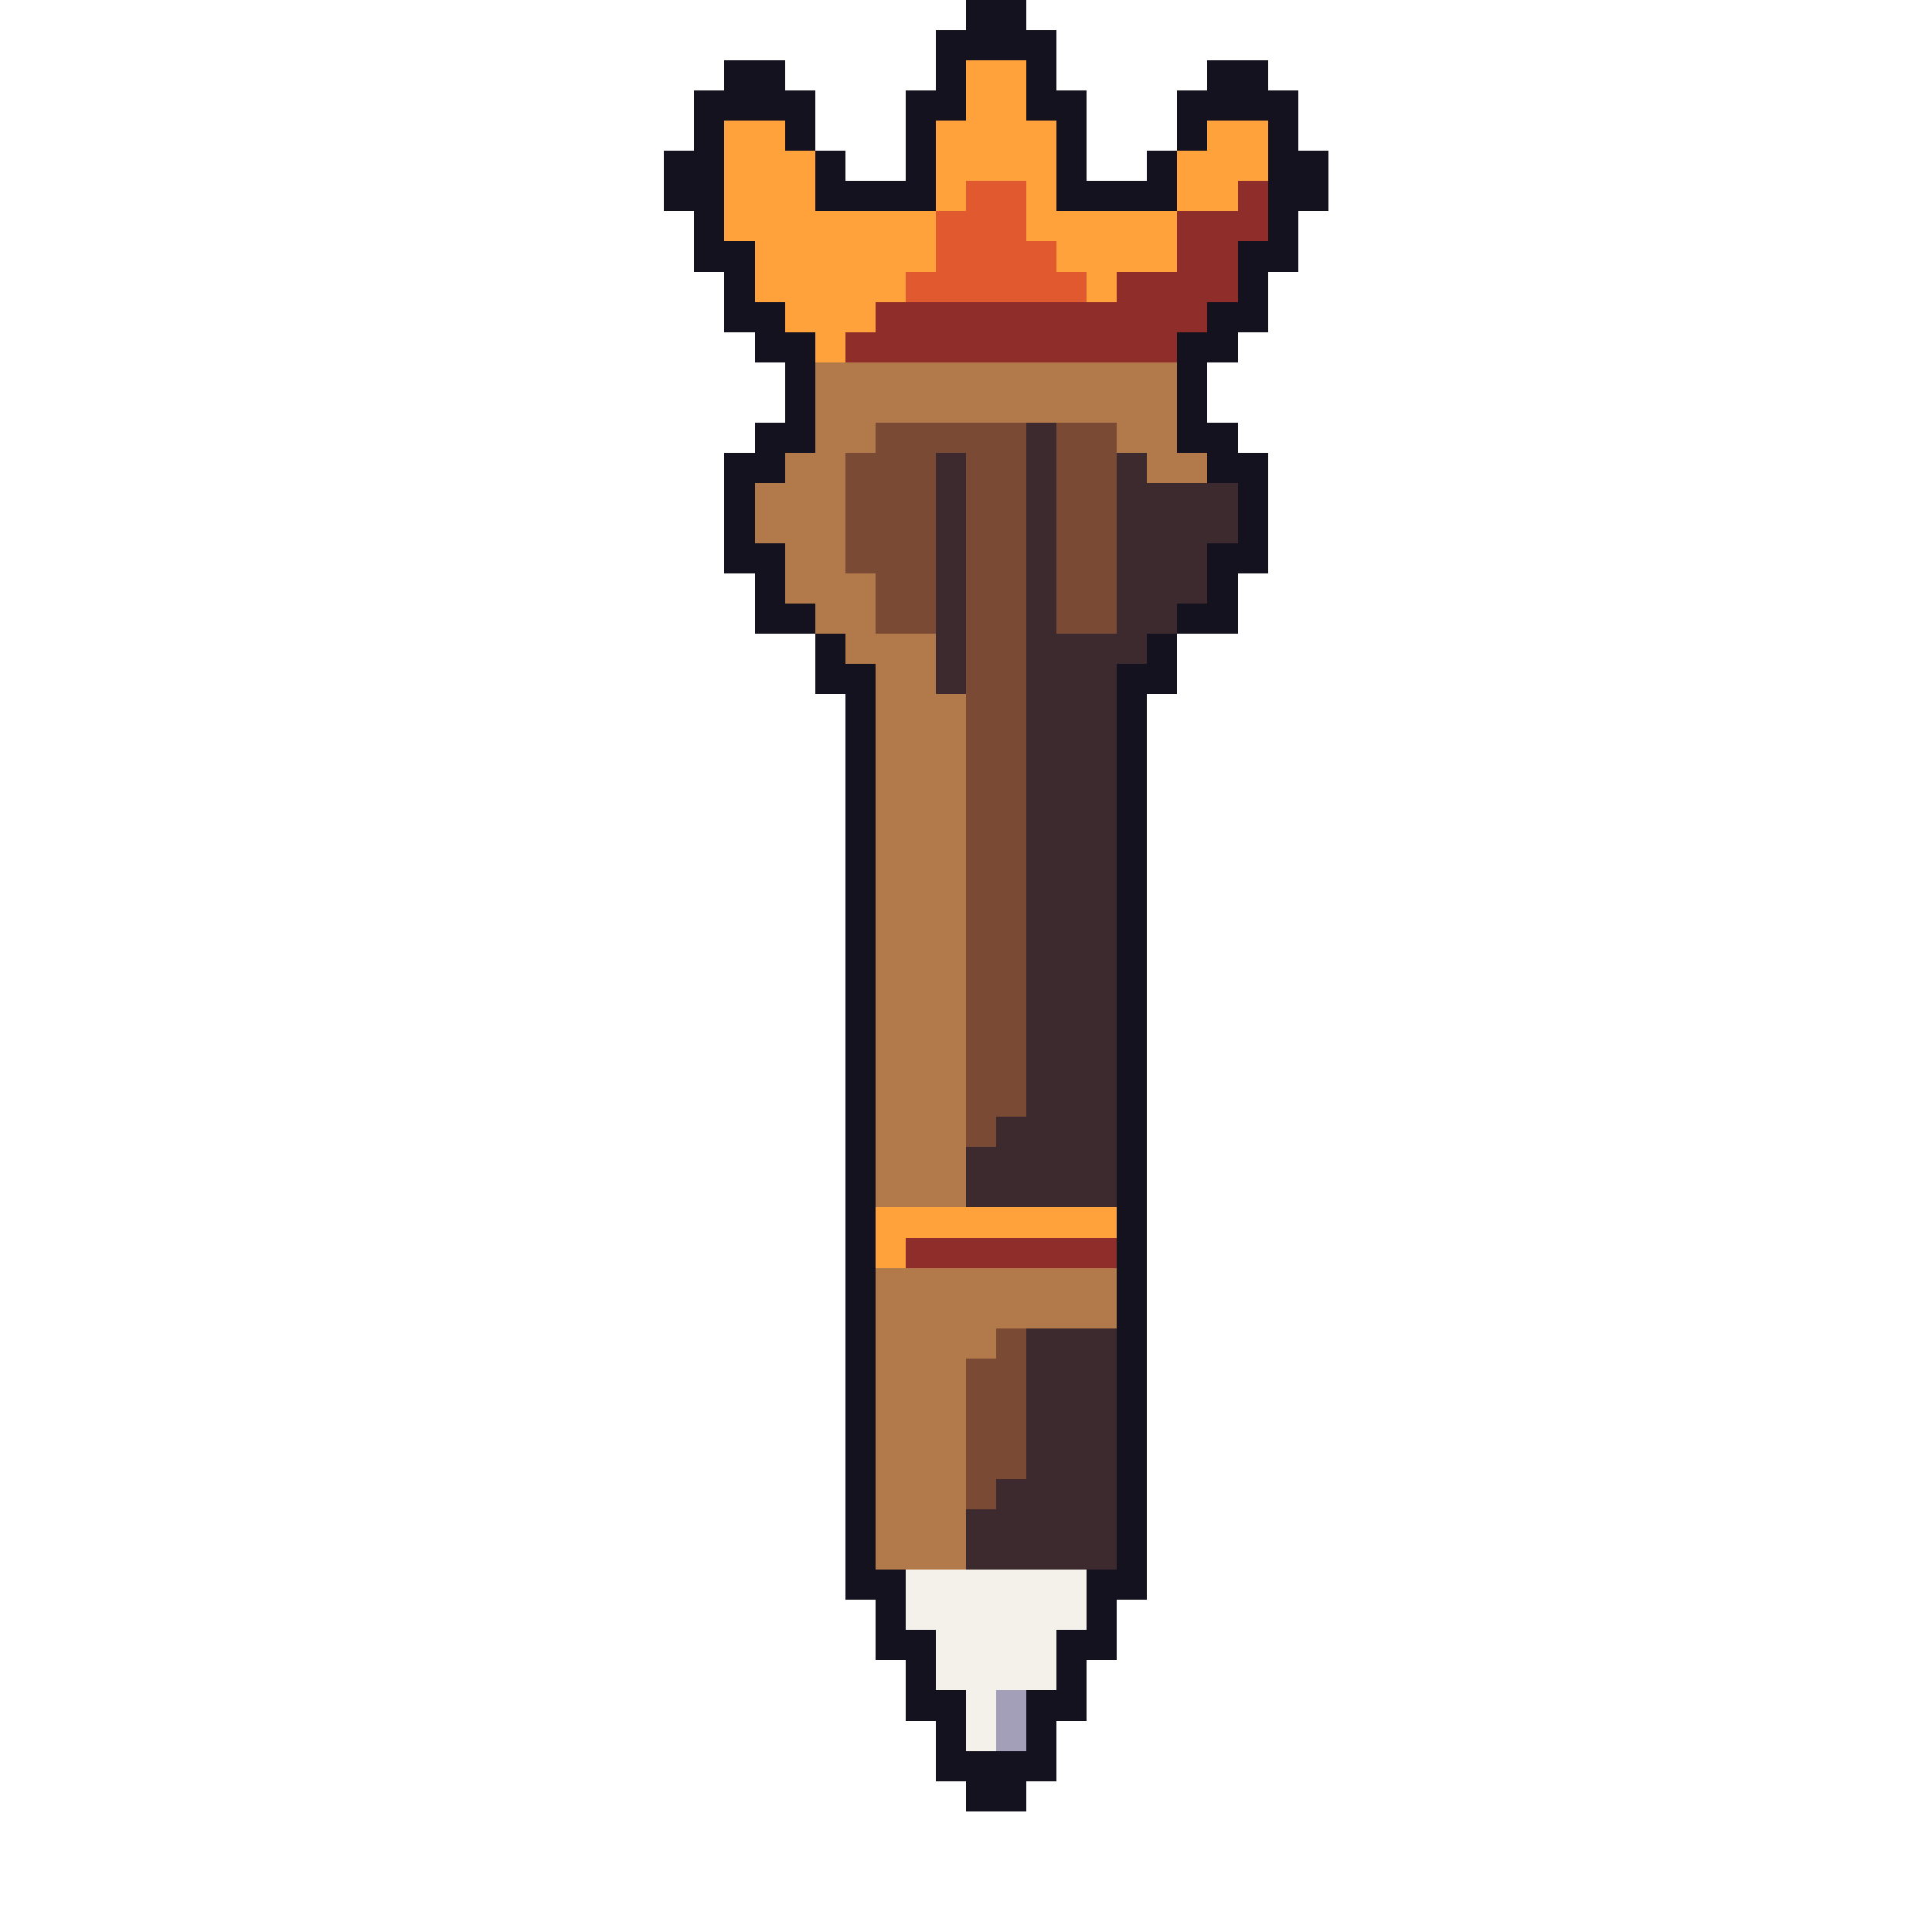
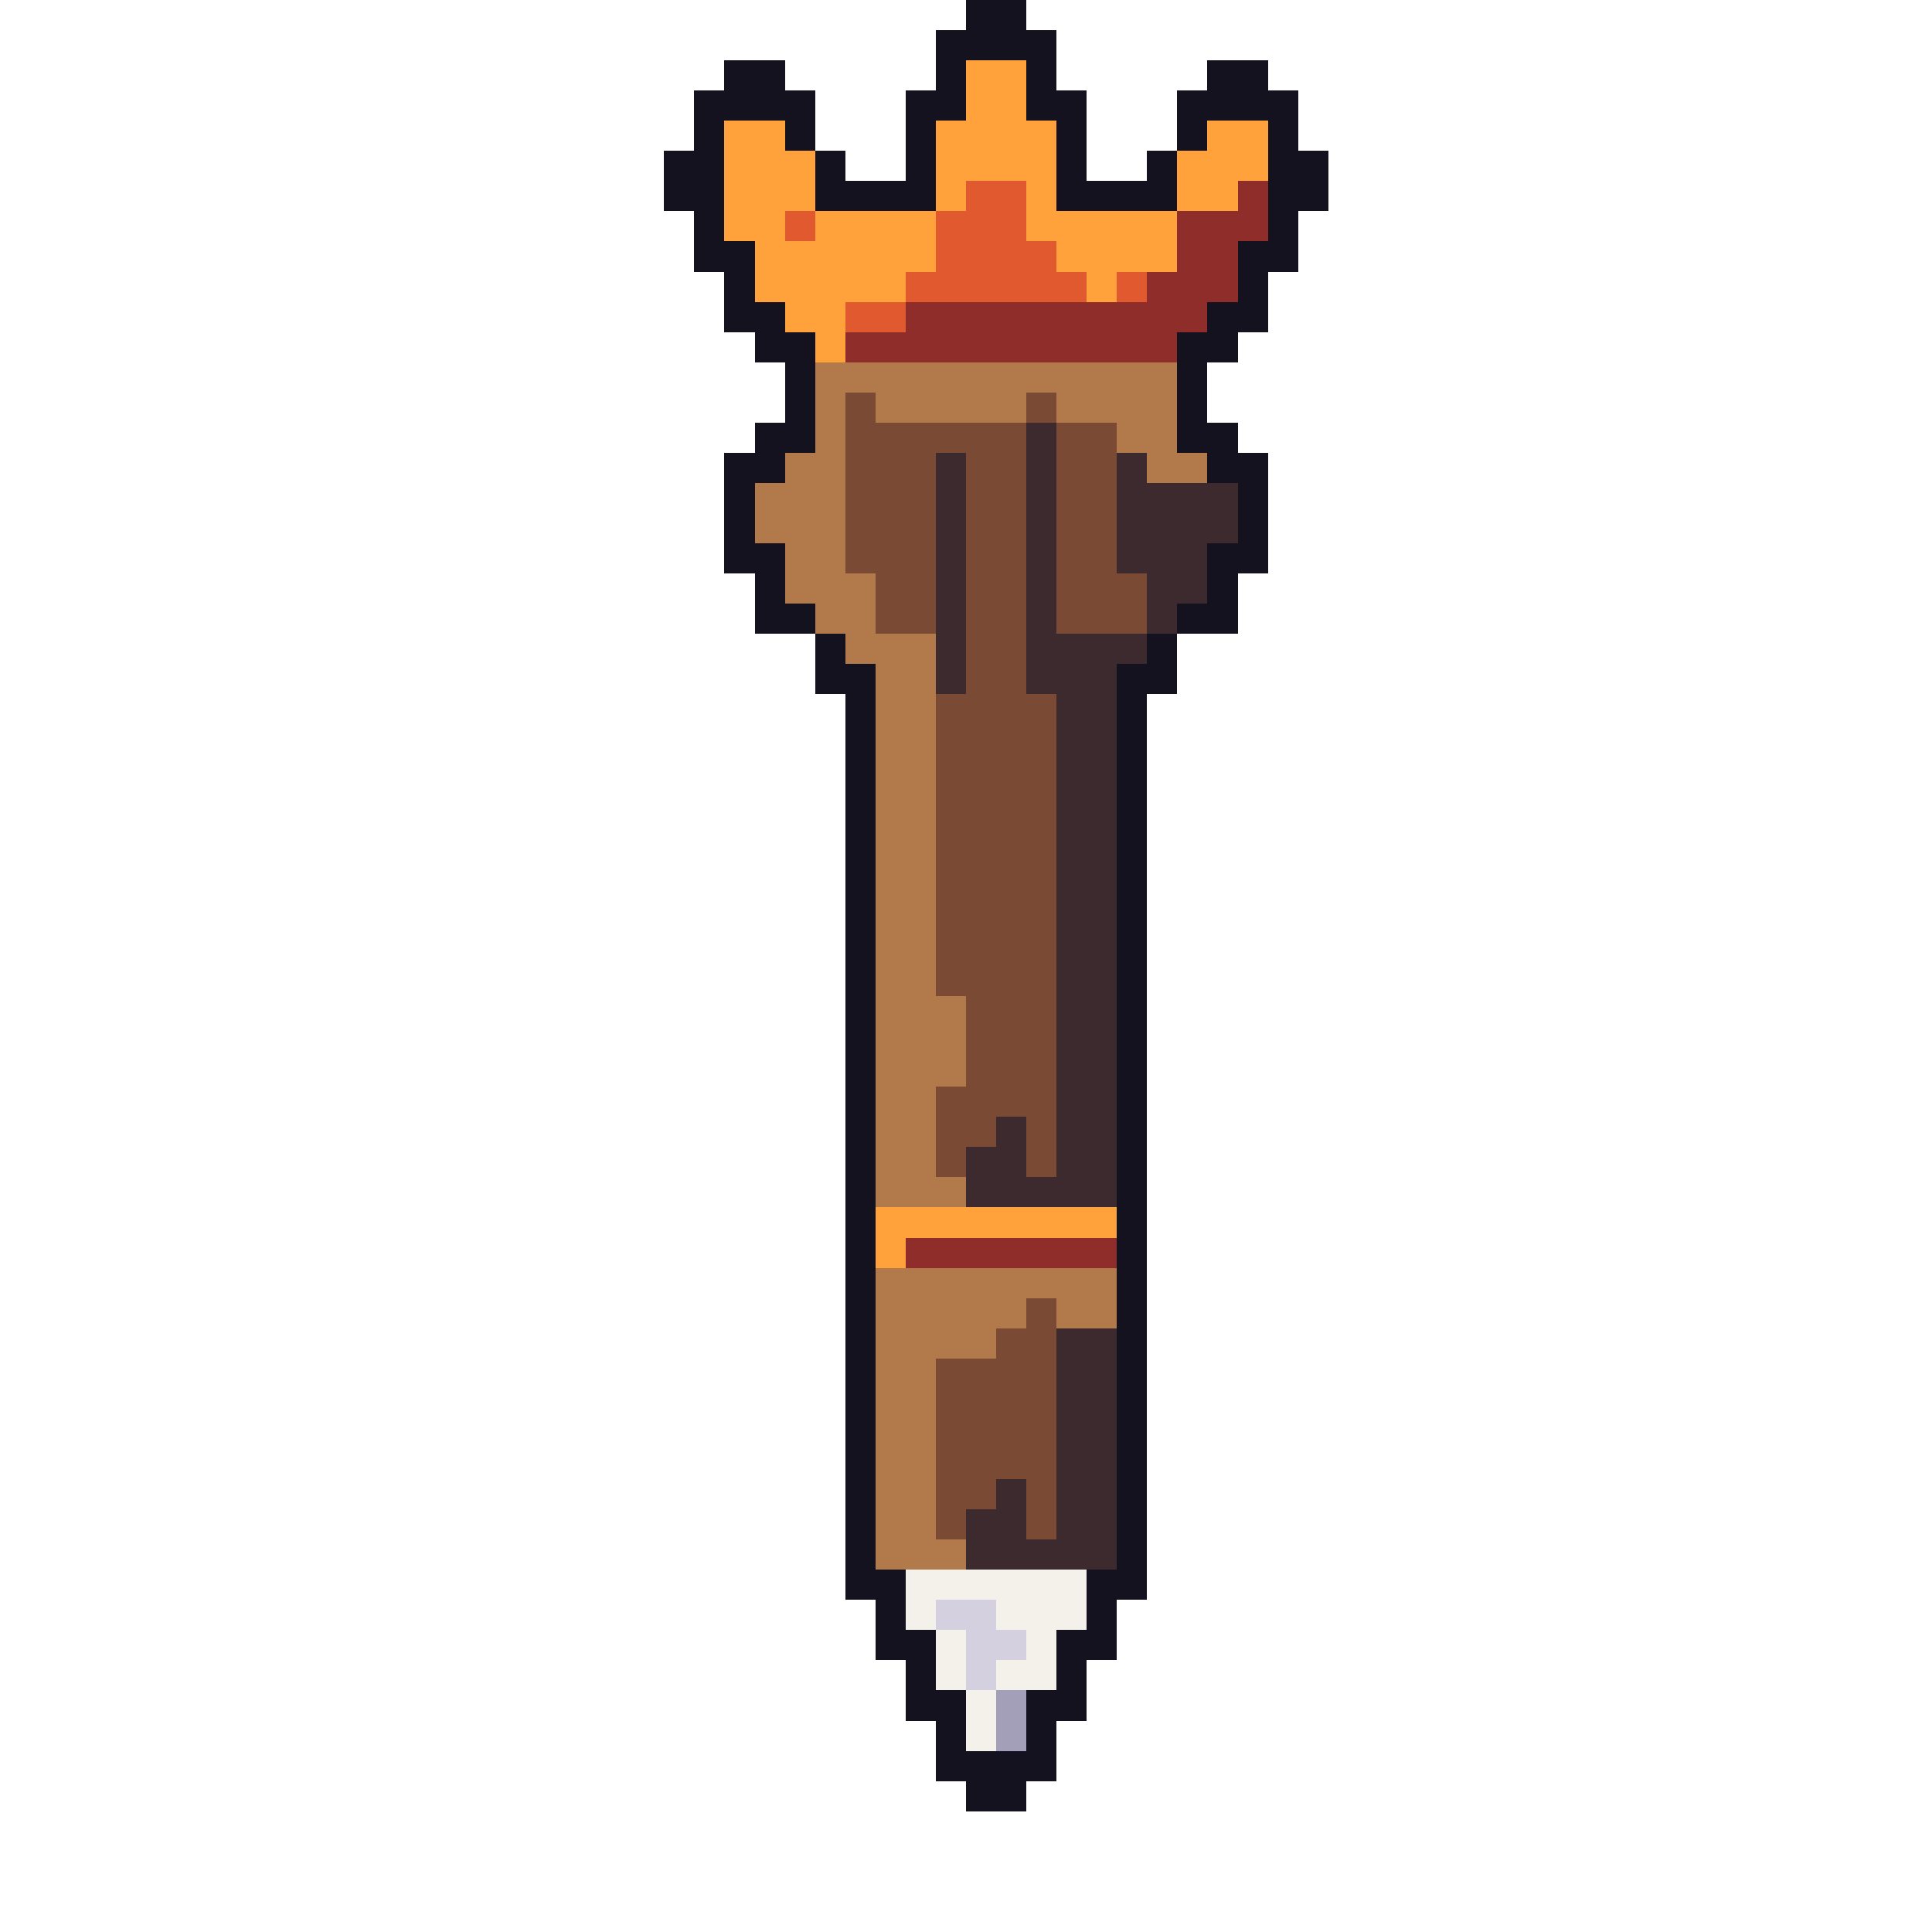
<svg xmlns="http://www.w3.org/2000/svg" width="64" height="64" viewBox="0 0 64 64" shape-rendering="crispEdges">
  <rect x="32" y="0" width="2" height="1" fill="#14121f" />
  <rect x="31" y="1" width="4" height="1" fill="#14121f" />
  <rect x="24" y="2" width="2" height="1" fill="#14121f" />
  <rect x="31" y="2" width="1" height="1" fill="#14121f" />
  <rect x="32" y="2" width="2" height="1" fill="#ffa23c" />
  <rect x="34" y="2" width="1" height="1" fill="#14121f" />
  <rect x="40" y="2" width="2" height="1" fill="#14121f" />
  <rect x="23" y="3" width="4" height="1" fill="#14121f" />
  <rect x="30" y="3" width="2" height="1" fill="#14121f" />
  <rect x="32" y="3" width="2" height="1" fill="#ffa23c" />
  <rect x="34" y="3" width="2" height="1" fill="#14121f" />
  <rect x="39" y="3" width="4" height="1" fill="#14121f" />
  <rect x="23" y="4" width="1" height="1" fill="#14121f" />
  <rect x="24" y="4" width="2" height="1" fill="#ffa23c" />
  <rect x="26" y="4" width="1" height="1" fill="#14121f" />
  <rect x="30" y="4" width="1" height="1" fill="#14121f" />
  <rect x="31" y="4" width="4" height="1" fill="#ffa23c" />
  <rect x="35" y="4" width="1" height="1" fill="#14121f" />
  <rect x="39" y="4" width="1" height="1" fill="#14121f" />
  <rect x="40" y="4" width="2" height="1" fill="#ffa23c" />
  <rect x="42" y="4" width="1" height="1" fill="#14121f" />
  <rect x="22" y="5" width="2" height="1" fill="#14121f" />
  <rect x="24" y="5" width="3" height="1" fill="#ffa23c" />
  <rect x="27" y="5" width="1" height="1" fill="#14121f" />
  <rect x="30" y="5" width="1" height="1" fill="#14121f" />
  <rect x="31" y="5" width="4" height="1" fill="#ffa23c" />
  <rect x="35" y="5" width="1" height="1" fill="#14121f" />
  <rect x="38" y="5" width="1" height="1" fill="#14121f" />
  <rect x="39" y="5" width="3" height="1" fill="#ffa23c" />
  <rect x="42" y="5" width="2" height="1" fill="#14121f" />
  <rect x="22" y="6" width="2" height="1" fill="#14121f" />
  <rect x="24" y="6" width="3" height="1" fill="#ffa23c" />
  <rect x="27" y="6" width="4" height="1" fill="#14121f" />
  <rect x="31" y="6" width="1" height="1" fill="#ffa23c" />
  <rect x="32" y="6" width="2" height="1" fill="#e0592f" />
  <rect x="34" y="6" width="1" height="1" fill="#ffa23c" />
  <rect x="35" y="6" width="4" height="1" fill="#14121f" />
  <rect x="39" y="6" width="2" height="1" fill="#ffa23c" />
  <rect x="41" y="6" width="1" height="1" fill="#8f2d2a" />
  <rect x="42" y="6" width="2" height="1" fill="#14121f" />
  <rect x="23" y="7" width="1" height="1" fill="#14121f" />
-   <rect x="24" y="7" width="7" height="1" fill="#ffa23c" />
+   <rect x="24" y="7" width="2" height="1" fill="#ffa23c" />
+   <rect x="26" y="7" width="1" height="1" fill="#e0592f" />
+   <rect x="27" y="7" width="4" height="1" fill="#ffa23c" />
  <rect x="31" y="7" width="3" height="1" fill="#e0592f" />
  <rect x="34" y="7" width="5" height="1" fill="#ffa23c" />
  <rect x="39" y="7" width="3" height="1" fill="#8f2d2a" />
  <rect x="42" y="7" width="1" height="1" fill="#14121f" />
  <rect x="23" y="8" width="2" height="1" fill="#14121f" />
  <rect x="25" y="8" width="6" height="1" fill="#ffa23c" />
  <rect x="31" y="8" width="4" height="1" fill="#e0592f" />
  <rect x="35" y="8" width="4" height="1" fill="#ffa23c" />
  <rect x="39" y="8" width="2" height="1" fill="#8f2d2a" />
  <rect x="41" y="8" width="2" height="1" fill="#14121f" />
  <rect x="24" y="9" width="1" height="1" fill="#14121f" />
  <rect x="25" y="9" width="5" height="1" fill="#ffa23c" />
  <rect x="30" y="9" width="6" height="1" fill="#e0592f" />
  <rect x="36" y="9" width="1" height="1" fill="#ffa23c" />
-   <rect x="37" y="9" width="4" height="1" fill="#8f2d2a" />
+   <rect x="37" y="9" width="1" height="1" fill="#e0592f" />
+   <rect x="38" y="9" width="3" height="1" fill="#8f2d2a" />
  <rect x="41" y="9" width="1" height="1" fill="#14121f" />
  <rect x="24" y="10" width="2" height="1" fill="#14121f" />
-   <rect x="26" y="10" width="3" height="1" fill="#ffa23c" />
-   <rect x="29" y="10" width="11" height="1" fill="#8f2d2a" />
+   <rect x="26" y="10" width="2" height="1" fill="#ffa23c" />
+   <rect x="28" y="10" width="2" height="1" fill="#e0592f" />
+   <rect x="30" y="10" width="10" height="1" fill="#8f2d2a" />
  <rect x="40" y="10" width="2" height="1" fill="#14121f" />
  <rect x="25" y="11" width="2" height="1" fill="#14121f" />
  <rect x="27" y="11" width="1" height="1" fill="#ffa23c" />
  <rect x="28" y="11" width="11" height="1" fill="#8f2d2a" />
  <rect x="39" y="11" width="2" height="1" fill="#14121f" />
  <rect x="26" y="12" width="1" height="1" fill="#14121f" />
  <rect x="27" y="12" width="12" height="1" fill="#b27a4a" />
  <rect x="39" y="12" width="1" height="1" fill="#14121f" />
  <rect x="26" y="13" width="1" height="1" fill="#14121f" />
-   <rect x="27" y="13" width="12" height="1" fill="#b27a4a" />
+   <rect x="27" y="13" width="1" height="1" fill="#b27a4a" />
+   <rect x="28" y="13" width="1" height="1" fill="#7a4a35" />
+   <rect x="29" y="13" width="5" height="1" fill="#b27a4a" />
+   <rect x="34" y="13" width="1" height="1" fill="#7a4a35" />
+   <rect x="35" y="13" width="4" height="1" fill="#b27a4a" />
  <rect x="39" y="13" width="1" height="1" fill="#14121f" />
  <rect x="25" y="14" width="2" height="1" fill="#14121f" />
-   <rect x="27" y="14" width="2" height="1" fill="#b27a4a" />
-   <rect x="29" y="14" width="5" height="1" fill="#7a4a35" />
+   <rect x="27" y="14" width="1" height="1" fill="#b27a4a" />
+   <rect x="28" y="14" width="6" height="1" fill="#7a4a35" />
  <rect x="34" y="14" width="1" height="1" fill="#3d2a2e" />
  <rect x="35" y="14" width="2" height="1" fill="#7a4a35" />
  <rect x="37" y="14" width="2" height="1" fill="#b27a4a" />
  <rect x="39" y="14" width="2" height="1" fill="#14121f" />
  <rect x="24" y="15" width="2" height="1" fill="#14121f" />
  <rect x="26" y="15" width="2" height="1" fill="#b27a4a" />
  <rect x="28" y="15" width="3" height="1" fill="#7a4a35" />
  <rect x="31" y="15" width="1" height="1" fill="#3d2a2e" />
  <rect x="32" y="15" width="2" height="1" fill="#7a4a35" />
  <rect x="34" y="15" width="1" height="1" fill="#3d2a2e" />
  <rect x="35" y="15" width="2" height="1" fill="#7a4a35" />
  <rect x="37" y="15" width="1" height="1" fill="#3d2a2e" />
  <rect x="38" y="15" width="2" height="1" fill="#b27a4a" />
  <rect x="40" y="15" width="2" height="1" fill="#14121f" />
  <rect x="24" y="16" width="1" height="1" fill="#14121f" />
  <rect x="25" y="16" width="3" height="1" fill="#b27a4a" />
  <rect x="28" y="16" width="3" height="1" fill="#7a4a35" />
  <rect x="31" y="16" width="1" height="1" fill="#3d2a2e" />
  <rect x="32" y="16" width="2" height="1" fill="#7a4a35" />
  <rect x="34" y="16" width="1" height="1" fill="#3d2a2e" />
  <rect x="35" y="16" width="2" height="1" fill="#7a4a35" />
  <rect x="37" y="16" width="4" height="1" fill="#3d2a2e" />
  <rect x="41" y="16" width="1" height="1" fill="#14121f" />
  <rect x="24" y="17" width="1" height="1" fill="#14121f" />
  <rect x="25" y="17" width="3" height="1" fill="#b27a4a" />
  <rect x="28" y="17" width="3" height="1" fill="#7a4a35" />
  <rect x="31" y="17" width="1" height="1" fill="#3d2a2e" />
  <rect x="32" y="17" width="2" height="1" fill="#7a4a35" />
  <rect x="34" y="17" width="1" height="1" fill="#3d2a2e" />
  <rect x="35" y="17" width="2" height="1" fill="#7a4a35" />
  <rect x="37" y="17" width="4" height="1" fill="#3d2a2e" />
  <rect x="41" y="17" width="1" height="1" fill="#14121f" />
  <rect x="24" y="18" width="2" height="1" fill="#14121f" />
  <rect x="26" y="18" width="2" height="1" fill="#b27a4a" />
  <rect x="28" y="18" width="3" height="1" fill="#7a4a35" />
  <rect x="31" y="18" width="1" height="1" fill="#3d2a2e" />
  <rect x="32" y="18" width="2" height="1" fill="#7a4a35" />
  <rect x="34" y="18" width="1" height="1" fill="#3d2a2e" />
  <rect x="35" y="18" width="2" height="1" fill="#7a4a35" />
  <rect x="37" y="18" width="3" height="1" fill="#3d2a2e" />
  <rect x="40" y="18" width="2" height="1" fill="#14121f" />
  <rect x="25" y="19" width="1" height="1" fill="#14121f" />
  <rect x="26" y="19" width="3" height="1" fill="#b27a4a" />
  <rect x="29" y="19" width="2" height="1" fill="#7a4a35" />
  <rect x="31" y="19" width="1" height="1" fill="#3d2a2e" />
  <rect x="32" y="19" width="2" height="1" fill="#7a4a35" />
  <rect x="34" y="19" width="1" height="1" fill="#3d2a2e" />
-   <rect x="35" y="19" width="2" height="1" fill="#7a4a35" />
-   <rect x="37" y="19" width="3" height="1" fill="#3d2a2e" />
+   <rect x="35" y="19" width="3" height="1" fill="#7a4a35" />
+   <rect x="38" y="19" width="2" height="1" fill="#3d2a2e" />
  <rect x="40" y="19" width="1" height="1" fill="#14121f" />
  <rect x="25" y="20" width="2" height="1" fill="#14121f" />
  <rect x="27" y="20" width="2" height="1" fill="#b27a4a" />
  <rect x="29" y="20" width="2" height="1" fill="#7a4a35" />
  <rect x="31" y="20" width="1" height="1" fill="#3d2a2e" />
  <rect x="32" y="20" width="2" height="1" fill="#7a4a35" />
  <rect x="34" y="20" width="1" height="1" fill="#3d2a2e" />
-   <rect x="35" y="20" width="2" height="1" fill="#7a4a35" />
-   <rect x="37" y="20" width="2" height="1" fill="#3d2a2e" />
+   <rect x="35" y="20" width="3" height="1" fill="#7a4a35" />
+   <rect x="38" y="20" width="1" height="1" fill="#3d2a2e" />
  <rect x="39" y="20" width="2" height="1" fill="#14121f" />
  <rect x="27" y="21" width="1" height="1" fill="#14121f" />
  <rect x="28" y="21" width="3" height="1" fill="#b27a4a" />
  <rect x="31" y="21" width="1" height="1" fill="#3d2a2e" />
  <rect x="32" y="21" width="2" height="1" fill="#7a4a35" />
  <rect x="34" y="21" width="4" height="1" fill="#3d2a2e" />
  <rect x="38" y="21" width="1" height="1" fill="#14121f" />
  <rect x="27" y="22" width="2" height="1" fill="#14121f" />
  <rect x="29" y="22" width="2" height="1" fill="#b27a4a" />
  <rect x="31" y="22" width="1" height="1" fill="#3d2a2e" />
  <rect x="32" y="22" width="2" height="1" fill="#7a4a35" />
  <rect x="34" y="22" width="3" height="1" fill="#3d2a2e" />
  <rect x="37" y="22" width="2" height="1" fill="#14121f" />
  <rect x="28" y="23" width="1" height="1" fill="#14121f" />
-   <rect x="29" y="23" width="3" height="1" fill="#b27a4a" />
-   <rect x="32" y="23" width="2" height="1" fill="#7a4a35" />
-   <rect x="34" y="23" width="3" height="1" fill="#3d2a2e" />
+   <rect x="29" y="23" width="2" height="1" fill="#b27a4a" />
+   <rect x="31" y="23" width="4" height="1" fill="#7a4a35" />
+   <rect x="35" y="23" width="2" height="1" fill="#3d2a2e" />
  <rect x="37" y="23" width="1" height="1" fill="#14121f" />
  <rect x="28" y="24" width="1" height="1" fill="#14121f" />
-   <rect x="29" y="24" width="3" height="1" fill="#b27a4a" />
-   <rect x="32" y="24" width="2" height="1" fill="#7a4a35" />
-   <rect x="34" y="24" width="3" height="1" fill="#3d2a2e" />
+   <rect x="29" y="24" width="2" height="1" fill="#b27a4a" />
+   <rect x="31" y="24" width="4" height="1" fill="#7a4a35" />
+   <rect x="35" y="24" width="2" height="1" fill="#3d2a2e" />
  <rect x="37" y="24" width="1" height="1" fill="#14121f" />
  <rect x="28" y="25" width="1" height="1" fill="#14121f" />
-   <rect x="29" y="25" width="3" height="1" fill="#b27a4a" />
-   <rect x="32" y="25" width="2" height="1" fill="#7a4a35" />
-   <rect x="34" y="25" width="3" height="1" fill="#3d2a2e" />
+   <rect x="29" y="25" width="2" height="1" fill="#b27a4a" />
+   <rect x="31" y="25" width="4" height="1" fill="#7a4a35" />
+   <rect x="35" y="25" width="2" height="1" fill="#3d2a2e" />
  <rect x="37" y="25" width="1" height="1" fill="#14121f" />
  <rect x="28" y="26" width="1" height="1" fill="#14121f" />
-   <rect x="29" y="26" width="3" height="1" fill="#b27a4a" />
-   <rect x="32" y="26" width="2" height="1" fill="#7a4a35" />
-   <rect x="34" y="26" width="3" height="1" fill="#3d2a2e" />
+   <rect x="29" y="26" width="2" height="1" fill="#b27a4a" />
+   <rect x="31" y="26" width="4" height="1" fill="#7a4a35" />
+   <rect x="35" y="26" width="2" height="1" fill="#3d2a2e" />
  <rect x="37" y="26" width="1" height="1" fill="#14121f" />
  <rect x="28" y="27" width="1" height="1" fill="#14121f" />
-   <rect x="29" y="27" width="3" height="1" fill="#b27a4a" />
-   <rect x="32" y="27" width="2" height="1" fill="#7a4a35" />
-   <rect x="34" y="27" width="3" height="1" fill="#3d2a2e" />
+   <rect x="29" y="27" width="2" height="1" fill="#b27a4a" />
+   <rect x="31" y="27" width="4" height="1" fill="#7a4a35" />
+   <rect x="35" y="27" width="2" height="1" fill="#3d2a2e" />
  <rect x="37" y="27" width="1" height="1" fill="#14121f" />
  <rect x="28" y="28" width="1" height="1" fill="#14121f" />
-   <rect x="29" y="28" width="3" height="1" fill="#b27a4a" />
-   <rect x="32" y="28" width="2" height="1" fill="#7a4a35" />
-   <rect x="34" y="28" width="3" height="1" fill="#3d2a2e" />
+   <rect x="29" y="28" width="2" height="1" fill="#b27a4a" />
+   <rect x="31" y="28" width="4" height="1" fill="#7a4a35" />
+   <rect x="35" y="28" width="2" height="1" fill="#3d2a2e" />
  <rect x="37" y="28" width="1" height="1" fill="#14121f" />
  <rect x="28" y="29" width="1" height="1" fill="#14121f" />
-   <rect x="29" y="29" width="3" height="1" fill="#b27a4a" />
-   <rect x="32" y="29" width="2" height="1" fill="#7a4a35" />
-   <rect x="34" y="29" width="3" height="1" fill="#3d2a2e" />
+   <rect x="29" y="29" width="2" height="1" fill="#b27a4a" />
+   <rect x="31" y="29" width="4" height="1" fill="#7a4a35" />
+   <rect x="35" y="29" width="2" height="1" fill="#3d2a2e" />
  <rect x="37" y="29" width="1" height="1" fill="#14121f" />
  <rect x="28" y="30" width="1" height="1" fill="#14121f" />
-   <rect x="29" y="30" width="3" height="1" fill="#b27a4a" />
-   <rect x="32" y="30" width="2" height="1" fill="#7a4a35" />
-   <rect x="34" y="30" width="3" height="1" fill="#3d2a2e" />
+   <rect x="29" y="30" width="2" height="1" fill="#b27a4a" />
+   <rect x="31" y="30" width="4" height="1" fill="#7a4a35" />
+   <rect x="35" y="30" width="2" height="1" fill="#3d2a2e" />
  <rect x="37" y="30" width="1" height="1" fill="#14121f" />
  <rect x="28" y="31" width="1" height="1" fill="#14121f" />
-   <rect x="29" y="31" width="3" height="1" fill="#b27a4a" />
-   <rect x="32" y="31" width="2" height="1" fill="#7a4a35" />
-   <rect x="34" y="31" width="3" height="1" fill="#3d2a2e" />
+   <rect x="29" y="31" width="2" height="1" fill="#b27a4a" />
+   <rect x="31" y="31" width="4" height="1" fill="#7a4a35" />
+   <rect x="35" y="31" width="2" height="1" fill="#3d2a2e" />
  <rect x="37" y="31" width="1" height="1" fill="#14121f" />
  <rect x="28" y="32" width="1" height="1" fill="#14121f" />
-   <rect x="29" y="32" width="3" height="1" fill="#b27a4a" />
-   <rect x="32" y="32" width="2" height="1" fill="#7a4a35" />
-   <rect x="34" y="32" width="3" height="1" fill="#3d2a2e" />
+   <rect x="29" y="32" width="2" height="1" fill="#b27a4a" />
+   <rect x="31" y="32" width="4" height="1" fill="#7a4a35" />
+   <rect x="35" y="32" width="2" height="1" fill="#3d2a2e" />
  <rect x="37" y="32" width="1" height="1" fill="#14121f" />
  <rect x="28" y="33" width="1" height="1" fill="#14121f" />
  <rect x="29" y="33" width="3" height="1" fill="#b27a4a" />
-   <rect x="32" y="33" width="2" height="1" fill="#7a4a35" />
-   <rect x="34" y="33" width="3" height="1" fill="#3d2a2e" />
+   <rect x="32" y="33" width="3" height="1" fill="#7a4a35" />
+   <rect x="35" y="33" width="2" height="1" fill="#3d2a2e" />
  <rect x="37" y="33" width="1" height="1" fill="#14121f" />
  <rect x="28" y="34" width="1" height="1" fill="#14121f" />
  <rect x="29" y="34" width="3" height="1" fill="#b27a4a" />
-   <rect x="32" y="34" width="2" height="1" fill="#7a4a35" />
-   <rect x="34" y="34" width="3" height="1" fill="#3d2a2e" />
+   <rect x="32" y="34" width="3" height="1" fill="#7a4a35" />
+   <rect x="35" y="34" width="2" height="1" fill="#3d2a2e" />
  <rect x="37" y="34" width="1" height="1" fill="#14121f" />
  <rect x="28" y="35" width="1" height="1" fill="#14121f" />
  <rect x="29" y="35" width="3" height="1" fill="#b27a4a" />
-   <rect x="32" y="35" width="2" height="1" fill="#7a4a35" />
-   <rect x="34" y="35" width="3" height="1" fill="#3d2a2e" />
+   <rect x="32" y="35" width="3" height="1" fill="#7a4a35" />
+   <rect x="35" y="35" width="2" height="1" fill="#3d2a2e" />
  <rect x="37" y="35" width="1" height="1" fill="#14121f" />
  <rect x="28" y="36" width="1" height="1" fill="#14121f" />
-   <rect x="29" y="36" width="3" height="1" fill="#b27a4a" />
-   <rect x="32" y="36" width="2" height="1" fill="#7a4a35" />
-   <rect x="34" y="36" width="3" height="1" fill="#3d2a2e" />
+   <rect x="29" y="36" width="2" height="1" fill="#b27a4a" />
+   <rect x="31" y="36" width="4" height="1" fill="#7a4a35" />
+   <rect x="35" y="36" width="2" height="1" fill="#3d2a2e" />
  <rect x="37" y="36" width="1" height="1" fill="#14121f" />
  <rect x="28" y="37" width="1" height="1" fill="#14121f" />
-   <rect x="29" y="37" width="3" height="1" fill="#b27a4a" />
-   <rect x="32" y="37" width="1" height="1" fill="#7a4a35" />
-   <rect x="33" y="37" width="4" height="1" fill="#3d2a2e" />
+   <rect x="29" y="37" width="2" height="1" fill="#b27a4a" />
+   <rect x="31" y="37" width="2" height="1" fill="#7a4a35" />
+   <rect x="33" y="37" width="1" height="1" fill="#3d2a2e" />
+   <rect x="34" y="37" width="1" height="1" fill="#7a4a35" />
+   <rect x="35" y="37" width="2" height="1" fill="#3d2a2e" />
  <rect x="37" y="37" width="1" height="1" fill="#14121f" />
  <rect x="28" y="38" width="1" height="1" fill="#14121f" />
-   <rect x="29" y="38" width="3" height="1" fill="#b27a4a" />
-   <rect x="32" y="38" width="5" height="1" fill="#3d2a2e" />
+   <rect x="29" y="38" width="2" height="1" fill="#b27a4a" />
+   <rect x="31" y="38" width="1" height="1" fill="#7a4a35" />
+   <rect x="32" y="38" width="2" height="1" fill="#3d2a2e" />
+   <rect x="34" y="38" width="1" height="1" fill="#7a4a35" />
+   <rect x="35" y="38" width="2" height="1" fill="#3d2a2e" />
  <rect x="37" y="38" width="1" height="1" fill="#14121f" />
  <rect x="28" y="39" width="1" height="1" fill="#14121f" />
  <rect x="29" y="39" width="3" height="1" fill="#b27a4a" />
  <rect x="32" y="39" width="5" height="1" fill="#3d2a2e" />
  <rect x="37" y="39" width="1" height="1" fill="#14121f" />
  <rect x="28" y="40" width="1" height="1" fill="#14121f" />
  <rect x="29" y="40" width="8" height="1" fill="#ffa23c" />
  <rect x="37" y="40" width="1" height="1" fill="#14121f" />
  <rect x="28" y="41" width="1" height="1" fill="#14121f" />
  <rect x="29" y="41" width="1" height="1" fill="#ffa23c" />
  <rect x="30" y="41" width="7" height="1" fill="#8f2d2a" />
  <rect x="37" y="41" width="1" height="1" fill="#14121f" />
  <rect x="28" y="42" width="1" height="1" fill="#14121f" />
  <rect x="29" y="42" width="8" height="1" fill="#b27a4a" />
  <rect x="37" y="42" width="1" height="1" fill="#14121f" />
  <rect x="28" y="43" width="1" height="1" fill="#14121f" />
-   <rect x="29" y="43" width="8" height="1" fill="#b27a4a" />
+   <rect x="29" y="43" width="5" height="1" fill="#b27a4a" />
+   <rect x="34" y="43" width="1" height="1" fill="#7a4a35" />
+   <rect x="35" y="43" width="2" height="1" fill="#b27a4a" />
  <rect x="37" y="43" width="1" height="1" fill="#14121f" />
  <rect x="28" y="44" width="1" height="1" fill="#14121f" />
  <rect x="29" y="44" width="4" height="1" fill="#b27a4a" />
-   <rect x="33" y="44" width="1" height="1" fill="#7a4a35" />
-   <rect x="34" y="44" width="3" height="1" fill="#3d2a2e" />
+   <rect x="33" y="44" width="2" height="1" fill="#7a4a35" />
+   <rect x="35" y="44" width="2" height="1" fill="#3d2a2e" />
  <rect x="37" y="44" width="1" height="1" fill="#14121f" />
  <rect x="28" y="45" width="1" height="1" fill="#14121f" />
-   <rect x="29" y="45" width="3" height="1" fill="#b27a4a" />
-   <rect x="32" y="45" width="2" height="1" fill="#7a4a35" />
-   <rect x="34" y="45" width="3" height="1" fill="#3d2a2e" />
+   <rect x="29" y="45" width="2" height="1" fill="#b27a4a" />
+   <rect x="31" y="45" width="4" height="1" fill="#7a4a35" />
+   <rect x="35" y="45" width="2" height="1" fill="#3d2a2e" />
  <rect x="37" y="45" width="1" height="1" fill="#14121f" />
  <rect x="28" y="46" width="1" height="1" fill="#14121f" />
-   <rect x="29" y="46" width="3" height="1" fill="#b27a4a" />
-   <rect x="32" y="46" width="2" height="1" fill="#7a4a35" />
-   <rect x="34" y="46" width="3" height="1" fill="#3d2a2e" />
+   <rect x="29" y="46" width="2" height="1" fill="#b27a4a" />
+   <rect x="31" y="46" width="4" height="1" fill="#7a4a35" />
+   <rect x="35" y="46" width="2" height="1" fill="#3d2a2e" />
  <rect x="37" y="46" width="1" height="1" fill="#14121f" />
  <rect x="28" y="47" width="1" height="1" fill="#14121f" />
-   <rect x="29" y="47" width="3" height="1" fill="#b27a4a" />
-   <rect x="32" y="47" width="2" height="1" fill="#7a4a35" />
-   <rect x="34" y="47" width="3" height="1" fill="#3d2a2e" />
+   <rect x="29" y="47" width="2" height="1" fill="#b27a4a" />
+   <rect x="31" y="47" width="4" height="1" fill="#7a4a35" />
+   <rect x="35" y="47" width="2" height="1" fill="#3d2a2e" />
  <rect x="37" y="47" width="1" height="1" fill="#14121f" />
  <rect x="28" y="48" width="1" height="1" fill="#14121f" />
-   <rect x="29" y="48" width="3" height="1" fill="#b27a4a" />
-   <rect x="32" y="48" width="2" height="1" fill="#7a4a35" />
-   <rect x="34" y="48" width="3" height="1" fill="#3d2a2e" />
+   <rect x="29" y="48" width="2" height="1" fill="#b27a4a" />
+   <rect x="31" y="48" width="4" height="1" fill="#7a4a35" />
+   <rect x="35" y="48" width="2" height="1" fill="#3d2a2e" />
  <rect x="37" y="48" width="1" height="1" fill="#14121f" />
  <rect x="28" y="49" width="1" height="1" fill="#14121f" />
-   <rect x="29" y="49" width="3" height="1" fill="#b27a4a" />
-   <rect x="32" y="49" width="1" height="1" fill="#7a4a35" />
-   <rect x="33" y="49" width="4" height="1" fill="#3d2a2e" />
+   <rect x="29" y="49" width="2" height="1" fill="#b27a4a" />
+   <rect x="31" y="49" width="2" height="1" fill="#7a4a35" />
+   <rect x="33" y="49" width="1" height="1" fill="#3d2a2e" />
+   <rect x="34" y="49" width="1" height="1" fill="#7a4a35" />
+   <rect x="35" y="49" width="2" height="1" fill="#3d2a2e" />
  <rect x="37" y="49" width="1" height="1" fill="#14121f" />
  <rect x="28" y="50" width="1" height="1" fill="#14121f" />
-   <rect x="29" y="50" width="3" height="1" fill="#b27a4a" />
-   <rect x="32" y="50" width="5" height="1" fill="#3d2a2e" />
+   <rect x="29" y="50" width="2" height="1" fill="#b27a4a" />
+   <rect x="31" y="50" width="1" height="1" fill="#7a4a35" />
+   <rect x="32" y="50" width="2" height="1" fill="#3d2a2e" />
+   <rect x="34" y="50" width="1" height="1" fill="#7a4a35" />
+   <rect x="35" y="50" width="2" height="1" fill="#3d2a2e" />
  <rect x="37" y="50" width="1" height="1" fill="#14121f" />
  <rect x="28" y="51" width="1" height="1" fill="#14121f" />
  <rect x="29" y="51" width="3" height="1" fill="#b27a4a" />
  <rect x="32" y="51" width="5" height="1" fill="#3d2a2e" />
  <rect x="37" y="51" width="1" height="1" fill="#14121f" />
  <rect x="28" y="52" width="2" height="1" fill="#14121f" />
  <rect x="30" y="52" width="6" height="1" fill="#f4f1ea" />
  <rect x="36" y="52" width="2" height="1" fill="#14121f" />
  <rect x="29" y="53" width="1" height="1" fill="#14121f" />
-   <rect x="30" y="53" width="6" height="1" fill="#f4f1ea" />
+   <rect x="30" y="53" width="1" height="1" fill="#f4f1ea" />
+   <rect x="31" y="53" width="2" height="1" fill="#d4d0e0" />
+   <rect x="33" y="53" width="3" height="1" fill="#f4f1ea" />
  <rect x="36" y="53" width="1" height="1" fill="#14121f" />
  <rect x="29" y="54" width="2" height="1" fill="#14121f" />
-   <rect x="31" y="54" width="4" height="1" fill="#f4f1ea" />
+   <rect x="31" y="54" width="1" height="1" fill="#f4f1ea" />
+   <rect x="32" y="54" width="2" height="1" fill="#d4d0e0" />
+   <rect x="34" y="54" width="1" height="1" fill="#f4f1ea" />
  <rect x="35" y="54" width="2" height="1" fill="#14121f" />
  <rect x="30" y="55" width="1" height="1" fill="#14121f" />
-   <rect x="31" y="55" width="4" height="1" fill="#f4f1ea" />
+   <rect x="31" y="55" width="1" height="1" fill="#f4f1ea" />
+   <rect x="32" y="55" width="1" height="1" fill="#d4d0e0" />
+   <rect x="33" y="55" width="2" height="1" fill="#f4f1ea" />
  <rect x="35" y="55" width="1" height="1" fill="#14121f" />
  <rect x="30" y="56" width="2" height="1" fill="#14121f" />
  <rect x="32" y="56" width="1" height="1" fill="#f4f1ea" />
  <rect x="33" y="56" width="1" height="1" fill="#a39fb8" />
  <rect x="34" y="56" width="2" height="1" fill="#14121f" />
  <rect x="31" y="57" width="1" height="1" fill="#14121f" />
  <rect x="32" y="57" width="1" height="1" fill="#f4f1ea" />
  <rect x="33" y="57" width="1" height="1" fill="#a39fb8" />
  <rect x="34" y="57" width="1" height="1" fill="#14121f" />
  <rect x="31" y="58" width="4" height="1" fill="#14121f" />
  <rect x="32" y="59" width="2" height="1" fill="#14121f" />
</svg>
